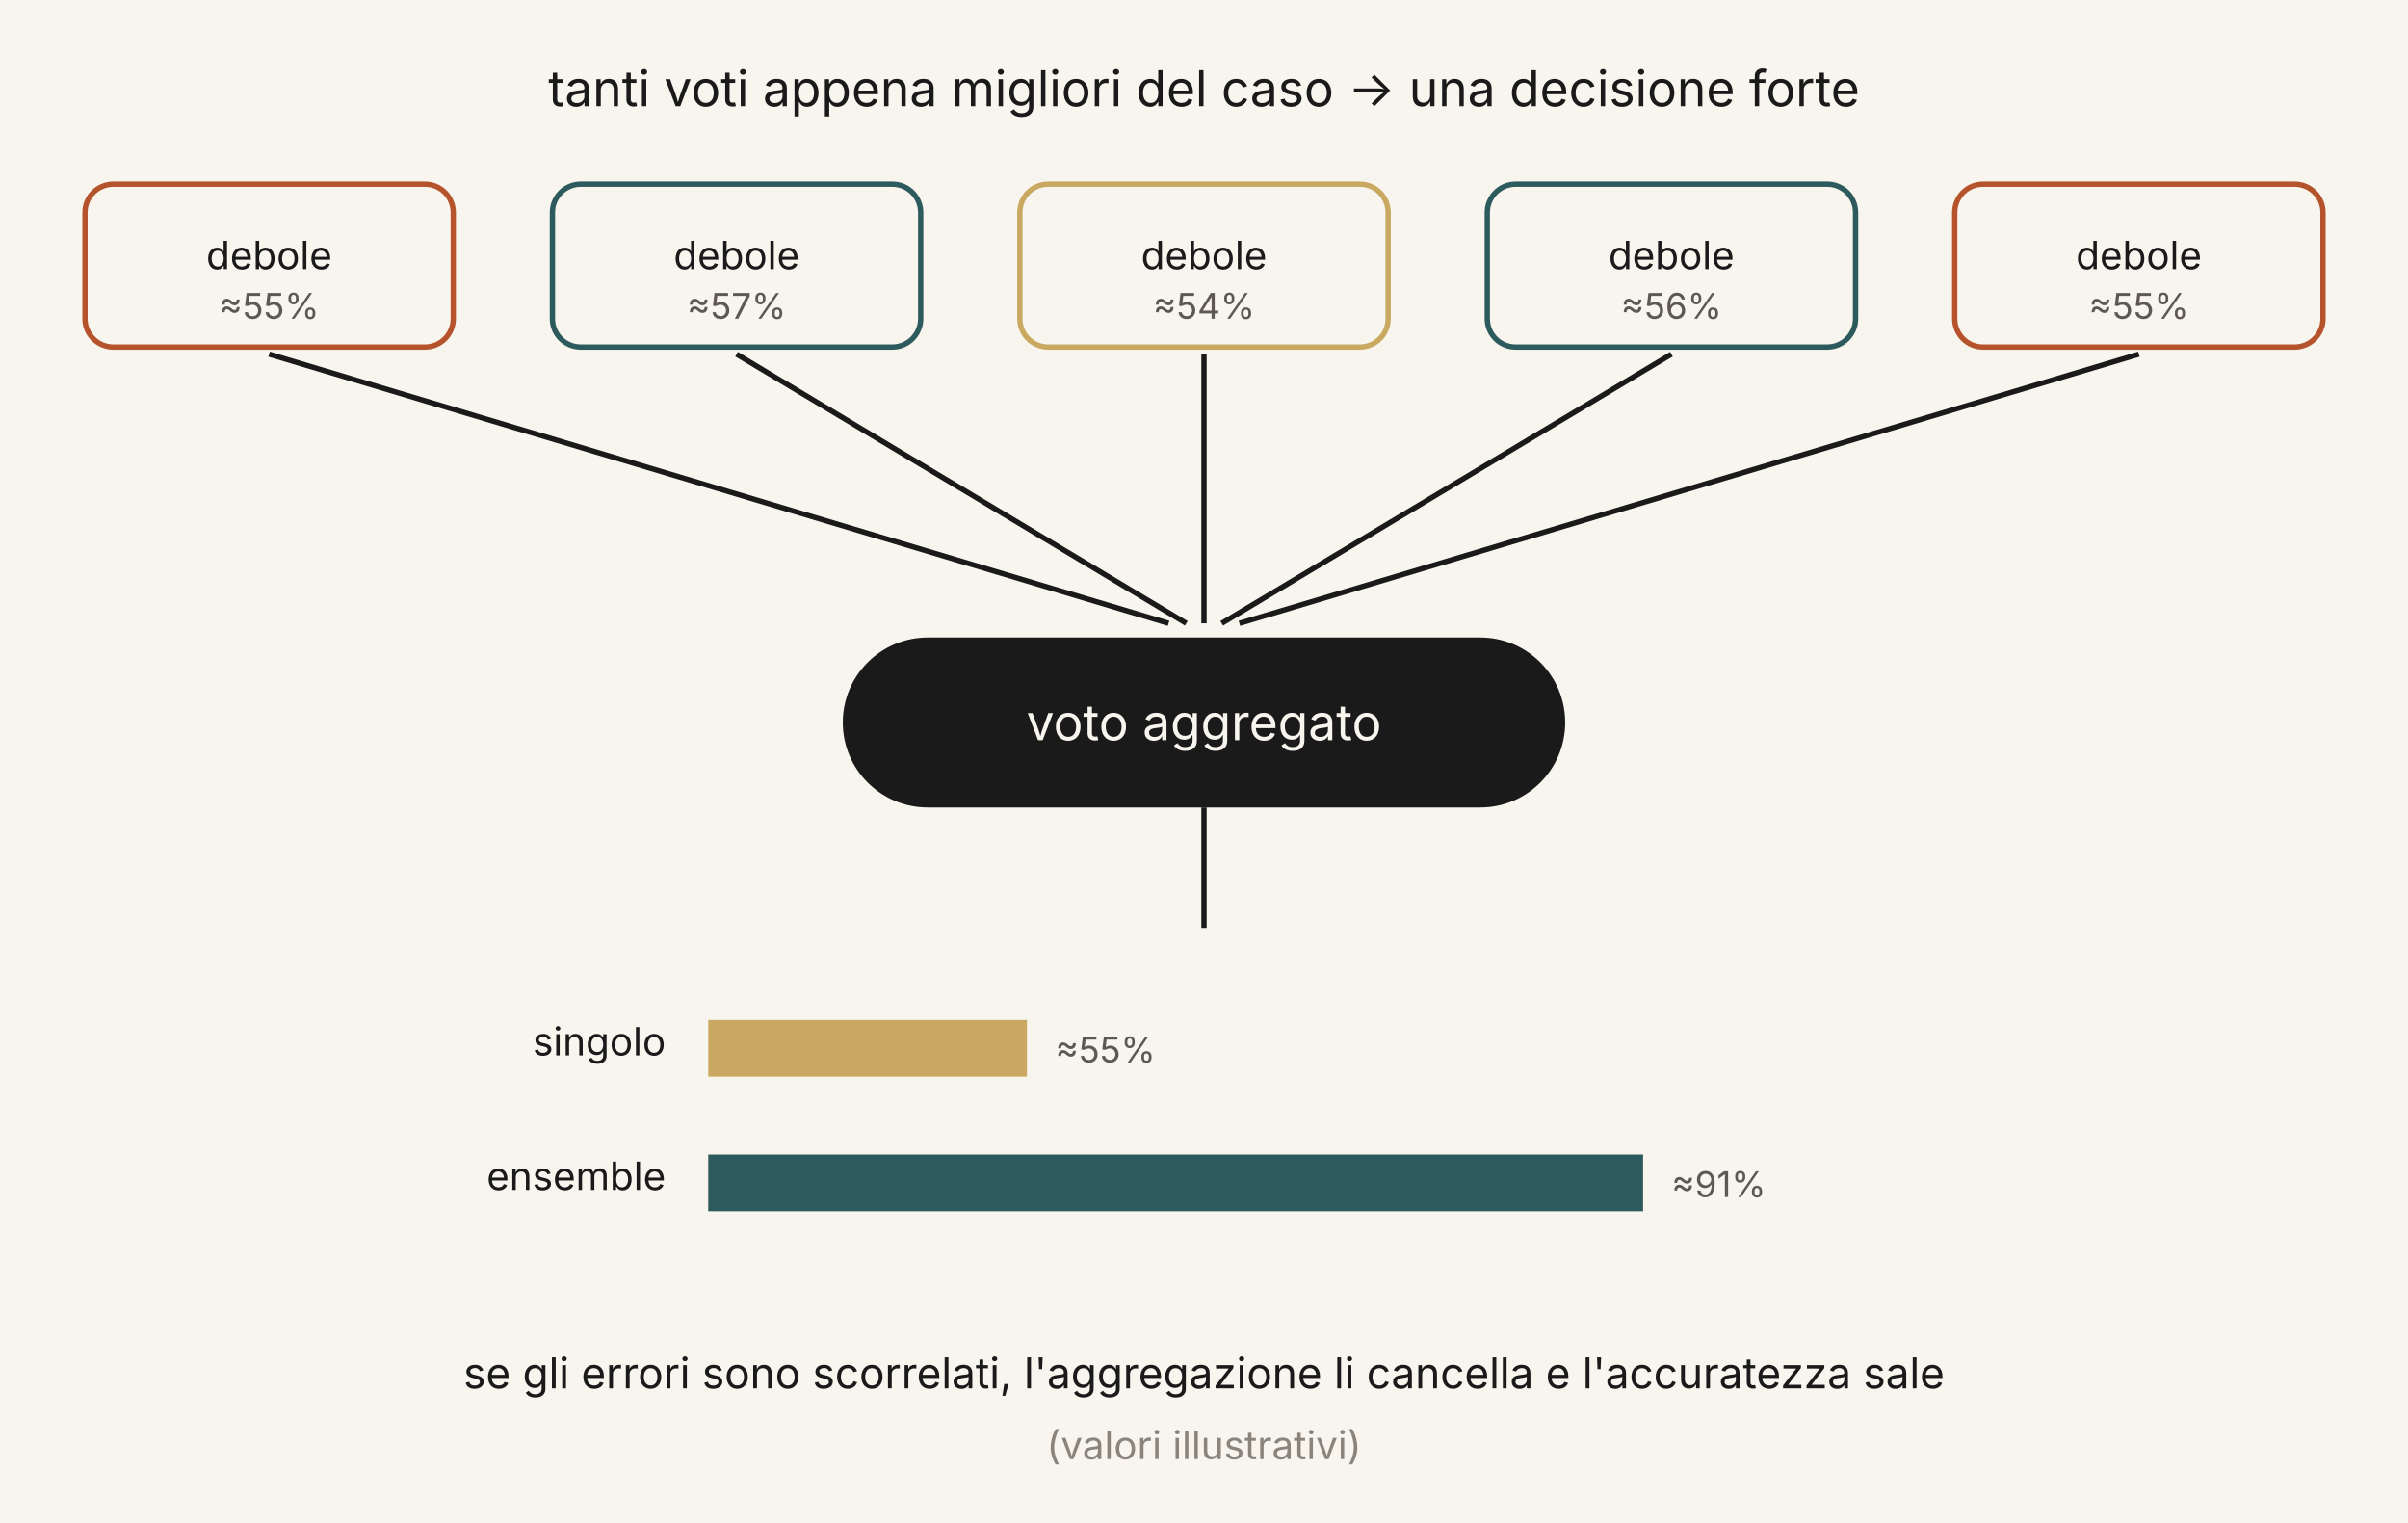
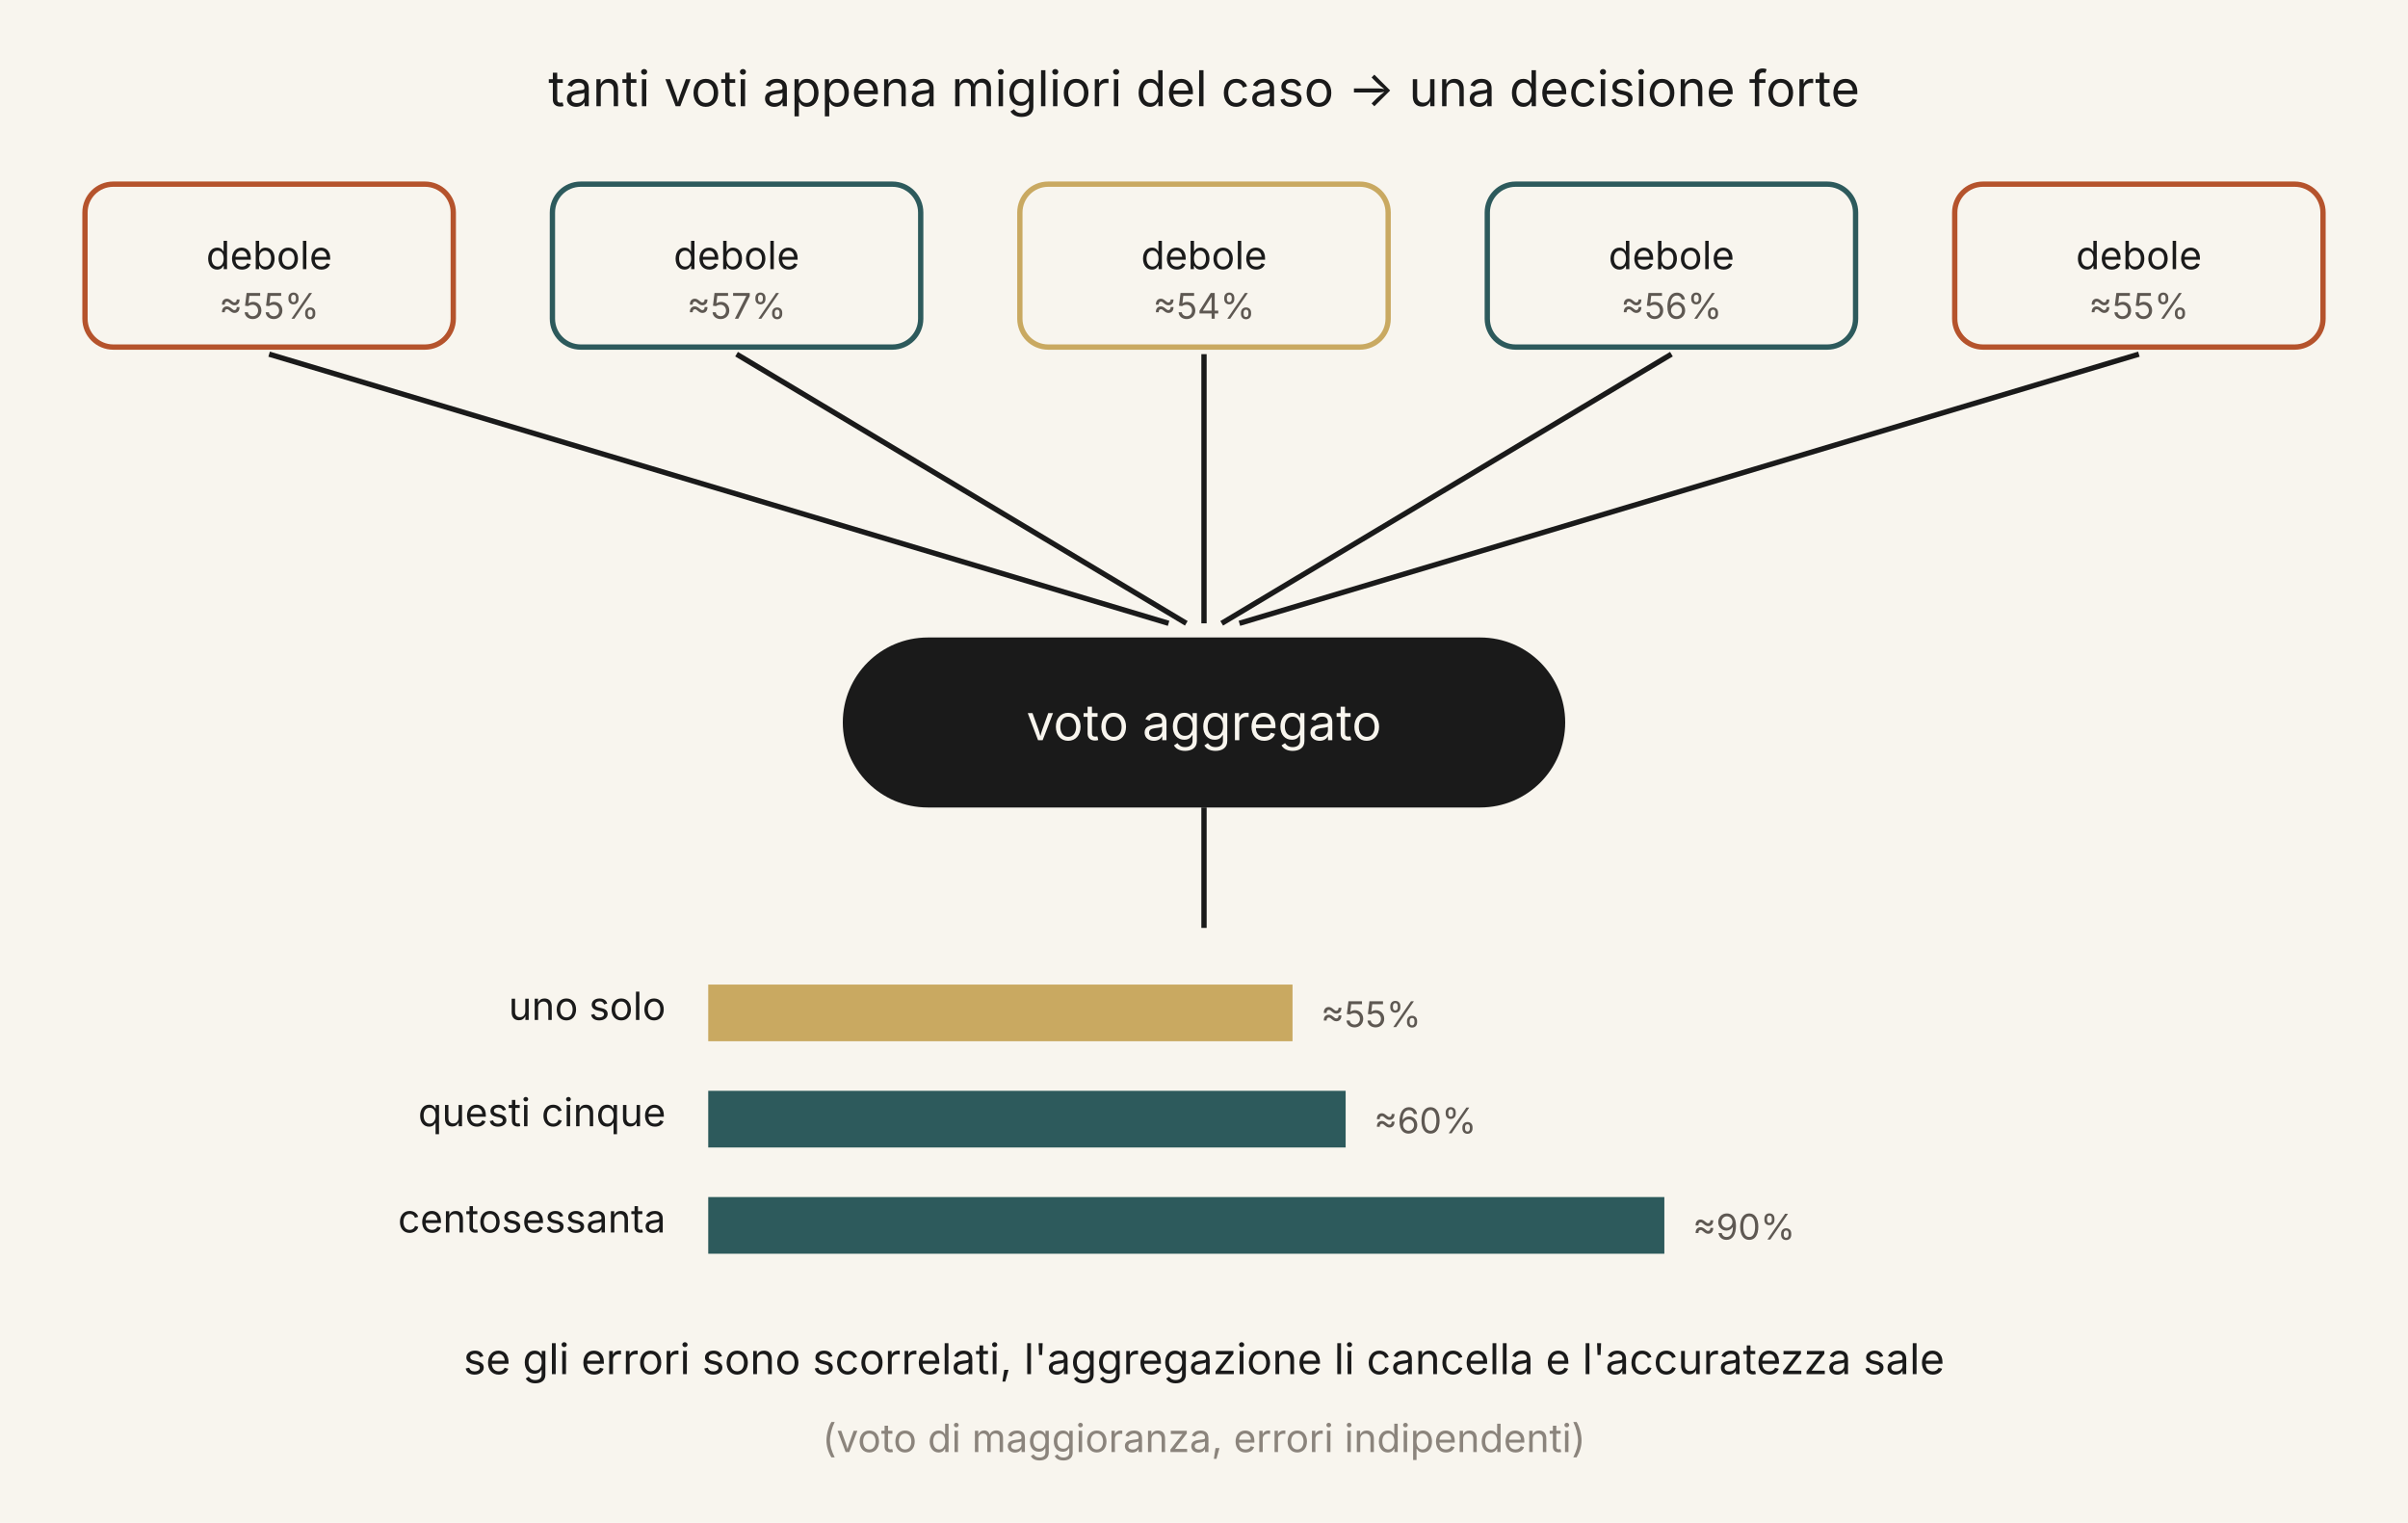
- <svg xmlns="http://www.w3.org/2000/svg" viewBox="0 0 680 430" width="100%" role="img" aria-label="Cinque modelli deboli, ciascuno appena migliore del caso, i cui voti vengono aggregati in una decisione forte">
+ <svg xmlns="http://www.w3.org/2000/svg" viewBox="0 0 680 430" width="100%" role="img" aria-label="Cinque riquadri affiancati, ciascuno etichettato «debole» con la propria accuratezza fra il 54 e il 57 per cento; da ognuno parte una linea verso un ovale «voto aggregato». Sotto, tre barre a confronto: un modello solo, circa 55 per cento; questi cinque messi a votare, circa 60; centosessanta modelli come loro, circa 90.">
  <rect x="0" y="0" width="680" height="430" fill="#F8F5EE" />
  <text x="340" y="30" text-anchor="middle" font-family="Inter, system-ui, sans-serif" font-size="14" fill="#1A1A1A">tanti voti appena migliori del caso → una decisione forte</text>
  <g font-family="Inter, system-ui, sans-serif">
    <rect x="24" y="52" width="104" height="46" rx="8" fill="none" stroke="#B5532C" stroke-width="1.5" />
    <text x="76" y="76" text-anchor="middle" font-size="11" fill="#1A1A1A">debole</text>
    <text x="76" y="90" text-anchor="middle" font-size="10" fill="#5E5852">≈55%</text>
    <rect x="156" y="52" width="104" height="46" rx="8" fill="none" stroke="#2D5A5C" stroke-width="1.5" />
    <text x="208" y="76" text-anchor="middle" font-size="11" fill="#1A1A1A">debole</text>
    <text x="208" y="90" text-anchor="middle" font-size="10" fill="#5E5852">≈57%</text>
    <rect x="288" y="52" width="104" height="46" rx="8" fill="none" stroke="#C9A961" stroke-width="1.5" />
    <text x="340" y="76" text-anchor="middle" font-size="11" fill="#1A1A1A">debole</text>
    <text x="340" y="90" text-anchor="middle" font-size="10" fill="#5E5852">≈54%</text>
    <rect x="420" y="52" width="104" height="46" rx="8" fill="none" stroke="#2D5A5C" stroke-width="1.5" />
    <text x="472" y="76" text-anchor="middle" font-size="11" fill="#1A1A1A">debole</text>
    <text x="472" y="90" text-anchor="middle" font-size="10" fill="#5E5852">≈56%</text>
    <rect x="552" y="52" width="104" height="46" rx="8" fill="none" stroke="#B5532C" stroke-width="1.5" />
    <text x="604" y="76" text-anchor="middle" font-size="11" fill="#1A1A1A">debole</text>
    <text x="604" y="90" text-anchor="middle" font-size="10" fill="#5E5852">≈55%</text>
  </g>
  <line x1="76" y1="100" x2="330" y2="176" stroke="#1A1A1A" stroke-width="1.5" />
  <line x1="208" y1="100" x2="335" y2="176" stroke="#1A1A1A" stroke-width="1.5" />
  <line x1="340" y1="100" x2="340" y2="176" stroke="#1A1A1A" stroke-width="1.5" />
  <line x1="472" y1="100" x2="345" y2="176" stroke="#1A1A1A" stroke-width="1.5" />
  <line x1="604" y1="100" x2="350" y2="176" stroke="#1A1A1A" stroke-width="1.5" />
  <rect x="238" y="180" width="204" height="48" rx="24" fill="#1A1A1A" />
  <text x="340" y="209" text-anchor="middle" font-family="Inter, system-ui, sans-serif" font-size="14" fill="#F8F5EE">voto aggregato</text>
  <line x1="340" y1="228" x2="340" y2="262" stroke="#1A1A1A" stroke-width="1.5" />
  <g font-family="Inter, system-ui, sans-serif" font-size="11" fill="#1A1A1A">
-     <text x="188" y="298" text-anchor="end">singolo</text>
-     <rect x="200" y="288" width="90" height="16" fill="#C9A961" />
-     <text x="298" y="300" font-size="10" fill="#5E5852">≈55%</text>
-     <text x="188" y="336" text-anchor="end">ensemble</text>
-     <rect x="200" y="326" width="264" height="16" fill="#2D5A5C" />
-     <text x="472" y="338" font-size="10" fill="#5E5852">≈91%</text>
+     <text x="188" y="288" text-anchor="end">uno solo</text>
+     <rect x="200" y="278" width="165" height="16" fill="#C9A961" />
+     <text x="373" y="290" font-size="10" fill="#5E5852">≈55%</text>
+     <text x="188" y="318" text-anchor="end">questi cinque</text>
+     <rect x="200" y="308" width="180" height="16" fill="#2D5A5C" />
+     <text x="388" y="320" font-size="10" fill="#5E5852">≈60%</text>
+     <text x="188" y="348" text-anchor="end">centosessanta</text>
+     <rect x="200" y="338" width="270" height="16" fill="#2D5A5C" />
+     <text x="478" y="350" font-size="10" fill="#5E5852">≈90%</text>
  </g>
-   <text x="340" y="392" text-anchor="middle" font-family="Inter, system-ui, sans-serif" font-size="12" fill="#1A1A1A">se gli errori sono scorrelati, l'aggregazione li cancella e l'accuratezza sale</text>
-   <text x="340" y="412" text-anchor="middle" font-family="Inter, system-ui, sans-serif" font-size="11" fill="#8B847C">(valori illustrativi)</text>
+   <text x="340" y="388" text-anchor="middle" font-family="Inter, system-ui, sans-serif" font-size="12" fill="#1A1A1A">se gli errori sono scorrelati, l'aggregazione li cancella e l'accuratezza sale</text>
+   <text x="340" y="410" text-anchor="middle" font-family="Inter, system-ui, sans-serif" font-size="11" fill="#8B847C">(voto di maggioranza, errori indipendenti)</text>
</svg>
